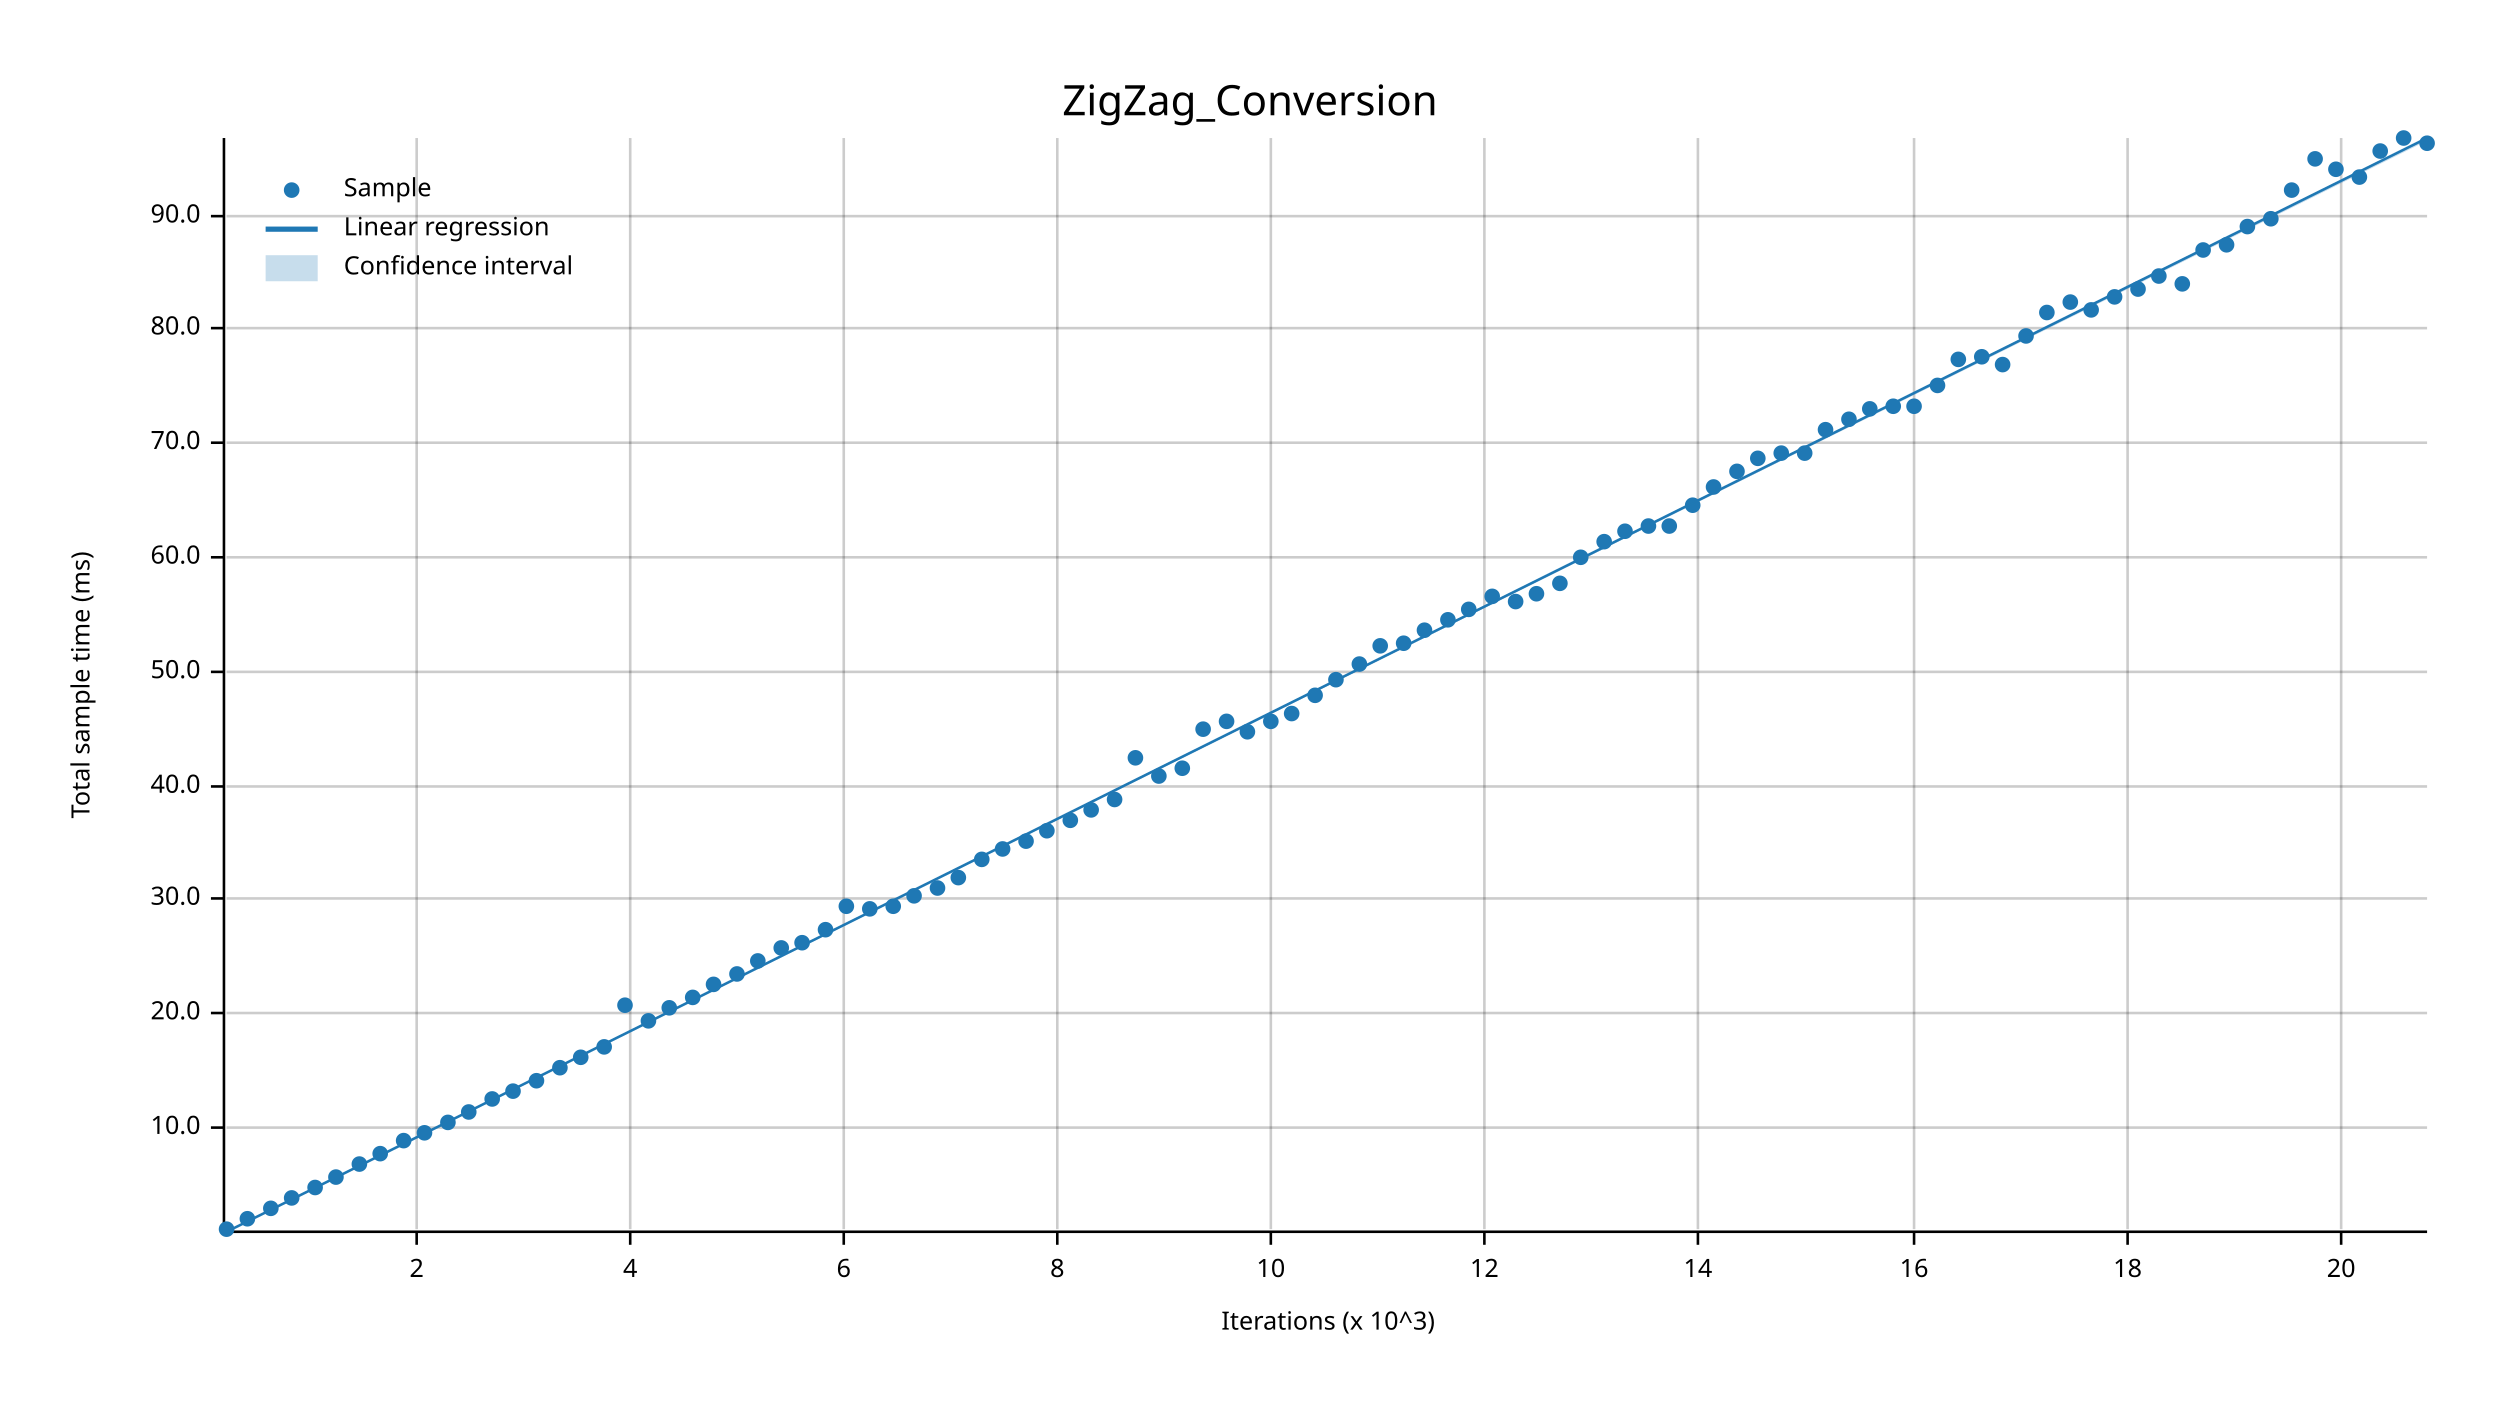
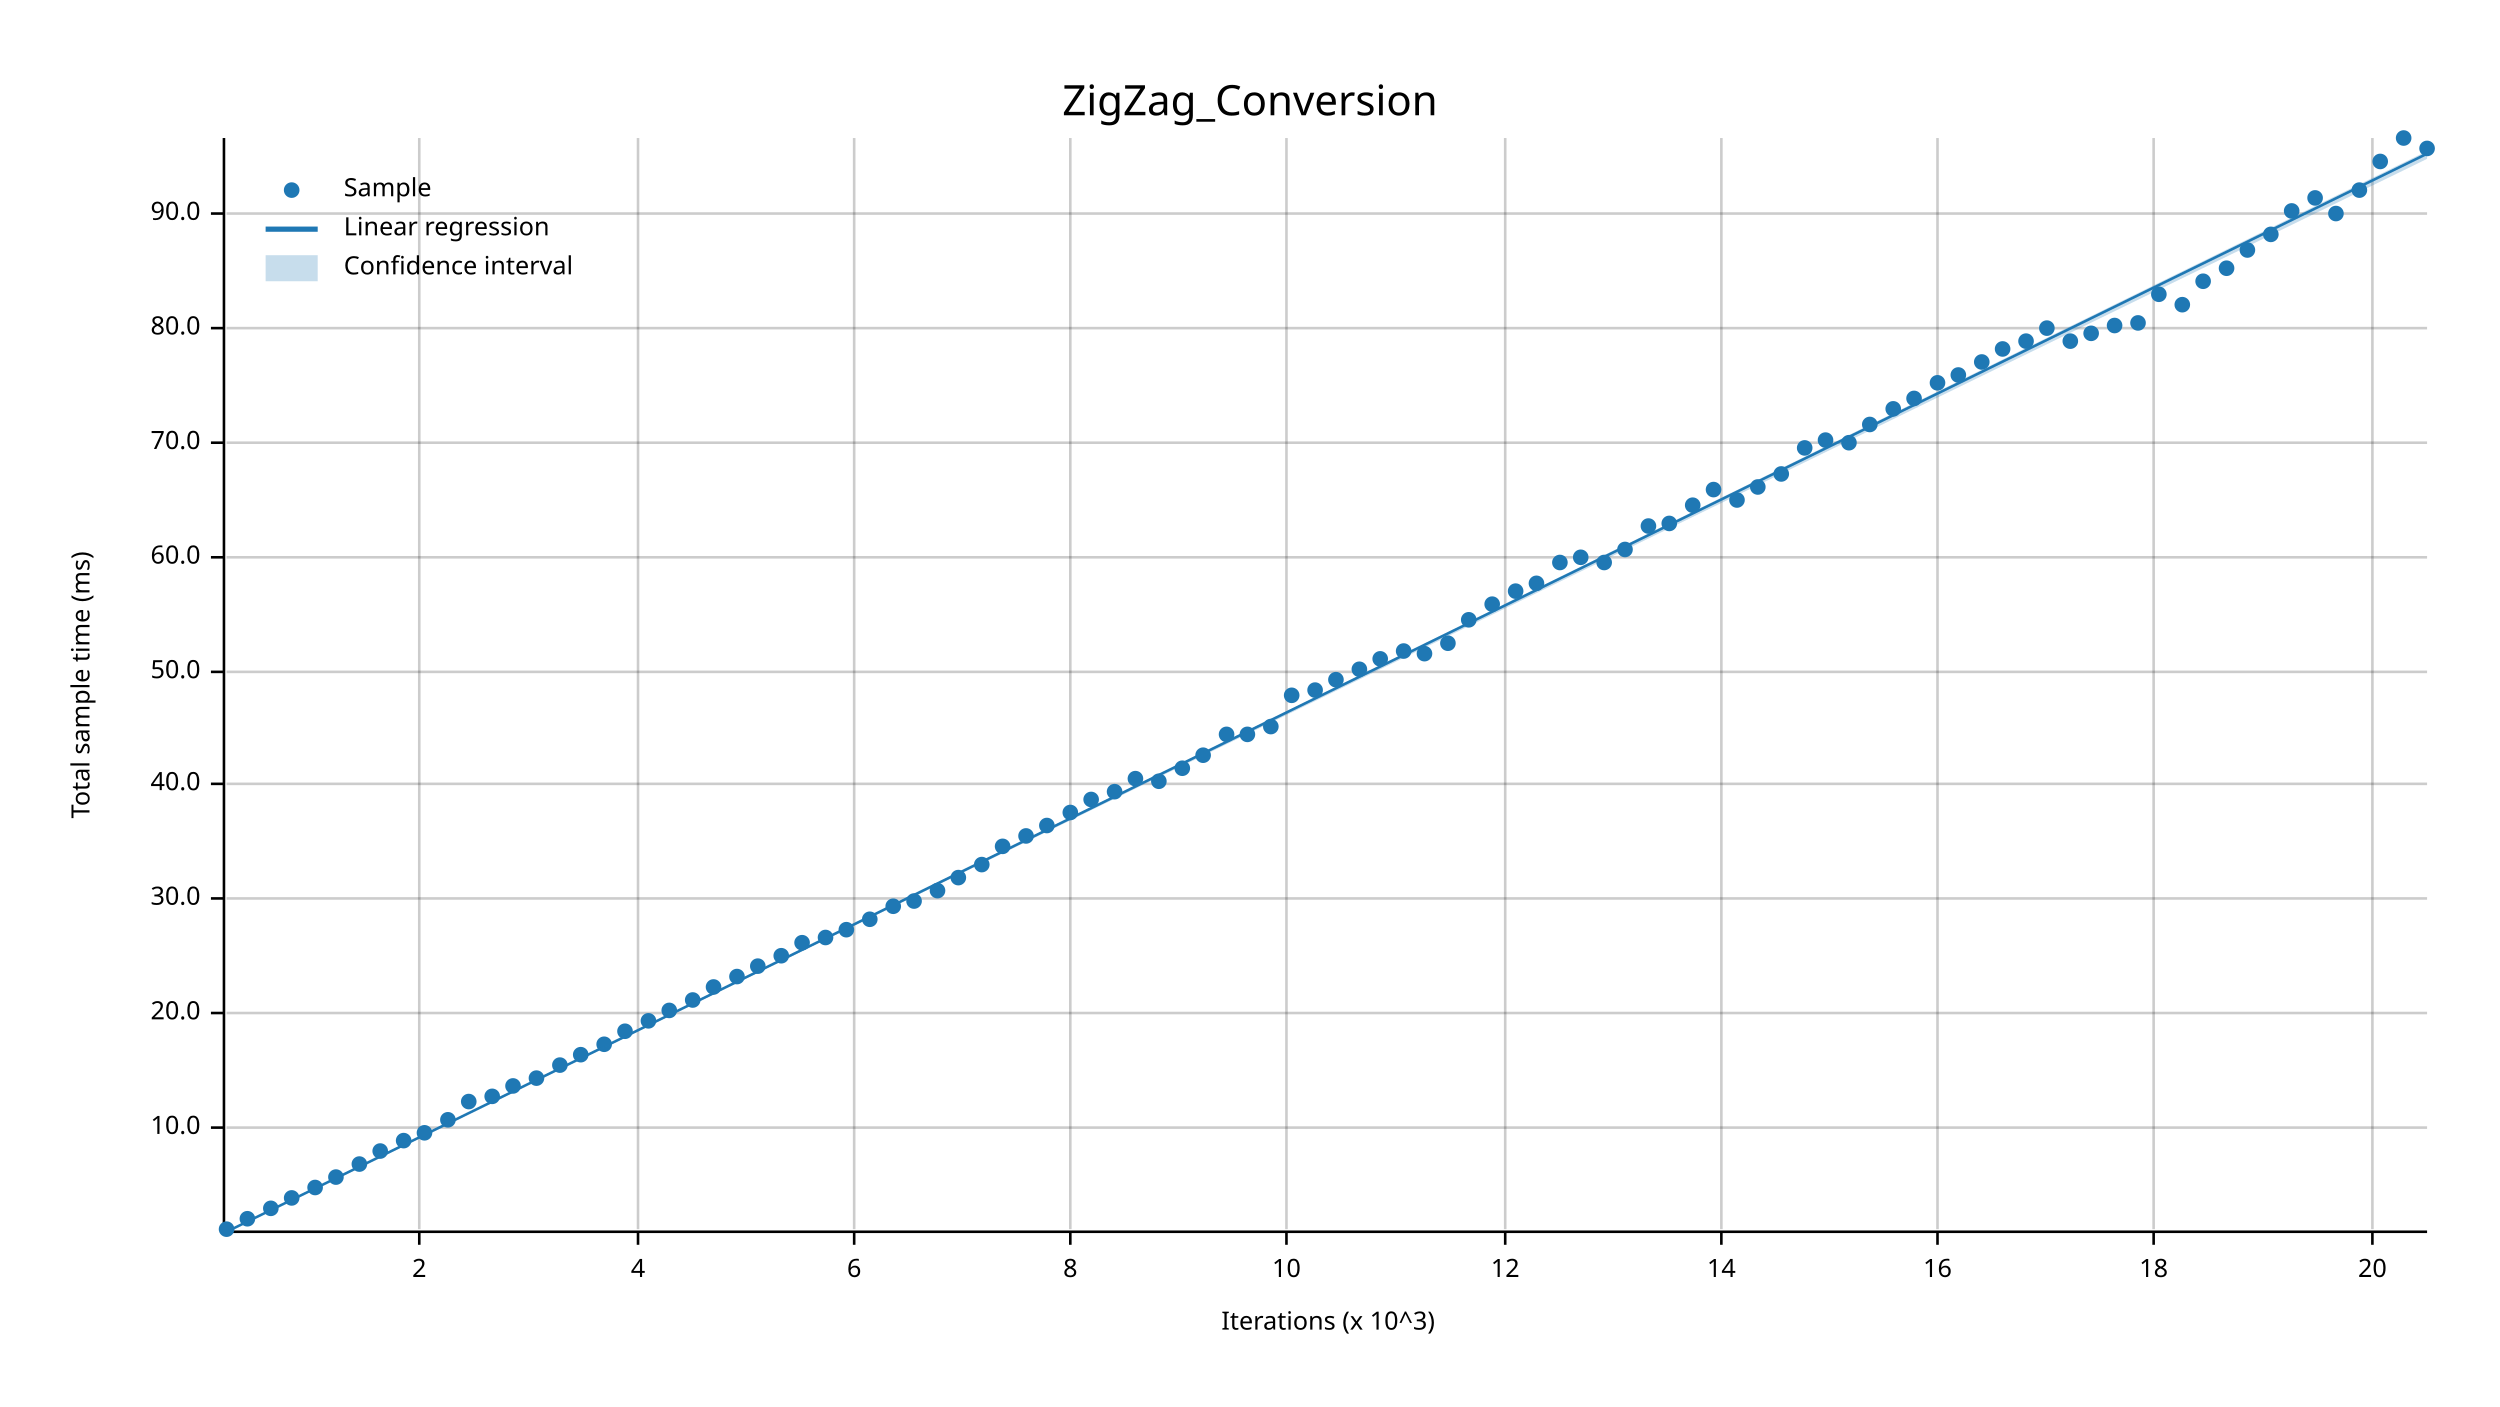
<svg xmlns="http://www.w3.org/2000/svg" width="960" height="540" viewBox="0 0 960 540">
  <text x="480" y="32" dy="0.76em" text-anchor="middle" font-family="sans-serif" font-size="16.129" opacity="1" fill="#000000">
ZigZag_Conversion
</text>
  <text x="27" y="263" dy="0.76em" text-anchor="middle" font-family="sans-serif" font-size="9.677" opacity="1" fill="#000000" transform="rotate(270, 27, 263)">
Total sample time (ms)
</text>
  <text x="510" y="513" dy="-0.5ex" text-anchor="middle" font-family="sans-serif" font-size="9.677" opacity="1" fill="#000000">
Iterations (x 10^3)
</text>
-   <line opacity="0.2" stroke="#000000" stroke-width="1" x1="160" y1="472" x2="160" y2="53" />
-   <line opacity="0.2" stroke="#000000" stroke-width="1" x1="242" y1="472" x2="242" y2="53" />
-   <line opacity="0.2" stroke="#000000" stroke-width="1" x1="324" y1="472" x2="324" y2="53" />
-   <line opacity="0.2" stroke="#000000" stroke-width="1" x1="406" y1="472" x2="406" y2="53" />
-   <line opacity="0.2" stroke="#000000" stroke-width="1" x1="488" y1="472" x2="488" y2="53" />
-   <line opacity="0.2" stroke="#000000" stroke-width="1" x1="570" y1="472" x2="570" y2="53" />
-   <line opacity="0.2" stroke="#000000" stroke-width="1" x1="652" y1="472" x2="652" y2="53" />
-   <line opacity="0.2" stroke="#000000" stroke-width="1" x1="735" y1="472" x2="735" y2="53" />
-   <line opacity="0.2" stroke="#000000" stroke-width="1" x1="817" y1="472" x2="817" y2="53" />
-   <line opacity="0.2" stroke="#000000" stroke-width="1" x1="899" y1="472" x2="899" y2="53" />
+   <line opacity="0.2" stroke="#000000" stroke-width="1" x1="161" y1="472" x2="161" y2="53" />
+   <line opacity="0.2" stroke="#000000" stroke-width="1" x1="245" y1="472" x2="245" y2="53" />
+   <line opacity="0.2" stroke="#000000" stroke-width="1" x1="328" y1="472" x2="328" y2="53" />
+   <line opacity="0.2" stroke="#000000" stroke-width="1" x1="411" y1="472" x2="411" y2="53" />
+   <line opacity="0.2" stroke="#000000" stroke-width="1" x1="494" y1="472" x2="494" y2="53" />
+   <line opacity="0.2" stroke="#000000" stroke-width="1" x1="578" y1="472" x2="578" y2="53" />
+   <line opacity="0.2" stroke="#000000" stroke-width="1" x1="661" y1="472" x2="661" y2="53" />
+   <line opacity="0.2" stroke="#000000" stroke-width="1" x1="744" y1="472" x2="744" y2="53" />
+   <line opacity="0.2" stroke="#000000" stroke-width="1" x1="827" y1="472" x2="827" y2="53" />
+   <line opacity="0.2" stroke="#000000" stroke-width="1" x1="911" y1="472" x2="911" y2="53" />
  <line opacity="0.2" stroke="#000000" stroke-width="1" x1="87" y1="433" x2="932" y2="433" />
  <line opacity="0.2" stroke="#000000" stroke-width="1" x1="87" y1="389" x2="932" y2="389" />
  <line opacity="0.2" stroke="#000000" stroke-width="1" x1="87" y1="345" x2="932" y2="345" />
-   <line opacity="0.2" stroke="#000000" stroke-width="1" x1="87" y1="302" x2="932" y2="302" />
+   <line opacity="0.2" stroke="#000000" stroke-width="1" x1="87" y1="301" x2="932" y2="301" />
  <line opacity="0.2" stroke="#000000" stroke-width="1" x1="87" y1="258" x2="932" y2="258" />
  <line opacity="0.2" stroke="#000000" stroke-width="1" x1="87" y1="214" x2="932" y2="214" />
  <line opacity="0.2" stroke="#000000" stroke-width="1" x1="87" y1="170" x2="932" y2="170" />
  <line opacity="0.2" stroke="#000000" stroke-width="1" x1="87" y1="126" x2="932" y2="126" />
-   <line opacity="0.2" stroke="#000000" stroke-width="1" x1="87" y1="83" x2="932" y2="83" />
+   <line opacity="0.2" stroke="#000000" stroke-width="1" x1="87" y1="82" x2="932" y2="82" />
  <polyline fill="none" opacity="1" stroke="#000000" stroke-width="1" points="86,53 86,472 " />
  <text x="77" y="433" dy="0.5ex" text-anchor="end" font-family="sans-serif" font-size="9.677" opacity="1" fill="#000000">
10.0
</text>
  <polyline fill="none" opacity="1" stroke="#000000" stroke-width="1" points="81,433 86,433 " />
  <text x="77" y="389" dy="0.5ex" text-anchor="end" font-family="sans-serif" font-size="9.677" opacity="1" fill="#000000">
20.0
</text>
  <polyline fill="none" opacity="1" stroke="#000000" stroke-width="1" points="81,389 86,389 " />
  <text x="77" y="345" dy="0.5ex" text-anchor="end" font-family="sans-serif" font-size="9.677" opacity="1" fill="#000000">
30.0
</text>
  <polyline fill="none" opacity="1" stroke="#000000" stroke-width="1" points="81,345 86,345 " />
-   <text x="77" y="302" dy="0.5ex" text-anchor="end" font-family="sans-serif" font-size="9.677" opacity="1" fill="#000000">
+   <text x="77" y="301" dy="0.5ex" text-anchor="end" font-family="sans-serif" font-size="9.677" opacity="1" fill="#000000">
40.0
</text>
-   <polyline fill="none" opacity="1" stroke="#000000" stroke-width="1" points="81,302 86,302 " />
+   <polyline fill="none" opacity="1" stroke="#000000" stroke-width="1" points="81,301 86,301 " />
  <text x="77" y="258" dy="0.5ex" text-anchor="end" font-family="sans-serif" font-size="9.677" opacity="1" fill="#000000">
50.0
</text>
  <polyline fill="none" opacity="1" stroke="#000000" stroke-width="1" points="81,258 86,258 " />
  <text x="77" y="214" dy="0.5ex" text-anchor="end" font-family="sans-serif" font-size="9.677" opacity="1" fill="#000000">
60.0
</text>
  <polyline fill="none" opacity="1" stroke="#000000" stroke-width="1" points="81,214 86,214 " />
  <text x="77" y="170" dy="0.5ex" text-anchor="end" font-family="sans-serif" font-size="9.677" opacity="1" fill="#000000">
70.0
</text>
  <polyline fill="none" opacity="1" stroke="#000000" stroke-width="1" points="81,170 86,170 " />
  <text x="77" y="126" dy="0.5ex" text-anchor="end" font-family="sans-serif" font-size="9.677" opacity="1" fill="#000000">
80.0
</text>
  <polyline fill="none" opacity="1" stroke="#000000" stroke-width="1" points="81,126 86,126 " />
-   <text x="77" y="83" dy="0.5ex" text-anchor="end" font-family="sans-serif" font-size="9.677" opacity="1" fill="#000000">
+   <text x="77" y="82" dy="0.5ex" text-anchor="end" font-family="sans-serif" font-size="9.677" opacity="1" fill="#000000">
90.0
</text>
-   <polyline fill="none" opacity="1" stroke="#000000" stroke-width="1" points="81,83 86,83 " />
+   <polyline fill="none" opacity="1" stroke="#000000" stroke-width="1" points="81,82 86,82 " />
  <polyline fill="none" opacity="1" stroke="#000000" stroke-width="1" points="87,473 932,473 " />
-   <text x="160" y="483" dy="0.76em" text-anchor="middle" font-family="sans-serif" font-size="9.677" opacity="1" fill="#000000">
+   <text x="161" y="483" dy="0.76em" text-anchor="middle" font-family="sans-serif" font-size="9.677" opacity="1" fill="#000000">
2
</text>
-   <polyline fill="none" opacity="1" stroke="#000000" stroke-width="1" points="160,473 160,478 " />
-   <text x="242" y="483" dy="0.76em" text-anchor="middle" font-family="sans-serif" font-size="9.677" opacity="1" fill="#000000">
+   <polyline fill="none" opacity="1" stroke="#000000" stroke-width="1" points="161,473 161,478 " />
+   <text x="245" y="483" dy="0.76em" text-anchor="middle" font-family="sans-serif" font-size="9.677" opacity="1" fill="#000000">
4
</text>
-   <polyline fill="none" opacity="1" stroke="#000000" stroke-width="1" points="242,473 242,478 " />
-   <text x="324" y="483" dy="0.76em" text-anchor="middle" font-family="sans-serif" font-size="9.677" opacity="1" fill="#000000">
+   <polyline fill="none" opacity="1" stroke="#000000" stroke-width="1" points="245,473 245,478 " />
+   <text x="328" y="483" dy="0.76em" text-anchor="middle" font-family="sans-serif" font-size="9.677" opacity="1" fill="#000000">
6
</text>
-   <polyline fill="none" opacity="1" stroke="#000000" stroke-width="1" points="324,473 324,478 " />
-   <text x="406" y="483" dy="0.76em" text-anchor="middle" font-family="sans-serif" font-size="9.677" opacity="1" fill="#000000">
+   <polyline fill="none" opacity="1" stroke="#000000" stroke-width="1" points="328,473 328,478 " />
+   <text x="411" y="483" dy="0.76em" text-anchor="middle" font-family="sans-serif" font-size="9.677" opacity="1" fill="#000000">
8
</text>
-   <polyline fill="none" opacity="1" stroke="#000000" stroke-width="1" points="406,473 406,478 " />
-   <text x="488" y="483" dy="0.76em" text-anchor="middle" font-family="sans-serif" font-size="9.677" opacity="1" fill="#000000">
+   <polyline fill="none" opacity="1" stroke="#000000" stroke-width="1" points="411,473 411,478 " />
+   <text x="494" y="483" dy="0.76em" text-anchor="middle" font-family="sans-serif" font-size="9.677" opacity="1" fill="#000000">
10
</text>
-   <polyline fill="none" opacity="1" stroke="#000000" stroke-width="1" points="488,473 488,478 " />
-   <text x="570" y="483" dy="0.76em" text-anchor="middle" font-family="sans-serif" font-size="9.677" opacity="1" fill="#000000">
+   <polyline fill="none" opacity="1" stroke="#000000" stroke-width="1" points="494,473 494,478 " />
+   <text x="578" y="483" dy="0.76em" text-anchor="middle" font-family="sans-serif" font-size="9.677" opacity="1" fill="#000000">
12
</text>
-   <polyline fill="none" opacity="1" stroke="#000000" stroke-width="1" points="570,473 570,478 " />
-   <text x="652" y="483" dy="0.76em" text-anchor="middle" font-family="sans-serif" font-size="9.677" opacity="1" fill="#000000">
+   <polyline fill="none" opacity="1" stroke="#000000" stroke-width="1" points="578,473 578,478 " />
+   <text x="661" y="483" dy="0.76em" text-anchor="middle" font-family="sans-serif" font-size="9.677" opacity="1" fill="#000000">
14
</text>
-   <polyline fill="none" opacity="1" stroke="#000000" stroke-width="1" points="652,473 652,478 " />
-   <text x="735" y="483" dy="0.76em" text-anchor="middle" font-family="sans-serif" font-size="9.677" opacity="1" fill="#000000">
+   <polyline fill="none" opacity="1" stroke="#000000" stroke-width="1" points="661,473 661,478 " />
+   <text x="744" y="483" dy="0.76em" text-anchor="middle" font-family="sans-serif" font-size="9.677" opacity="1" fill="#000000">
16
</text>
-   <polyline fill="none" opacity="1" stroke="#000000" stroke-width="1" points="735,473 735,478 " />
-   <text x="817" y="483" dy="0.76em" text-anchor="middle" font-family="sans-serif" font-size="9.677" opacity="1" fill="#000000">
+   <polyline fill="none" opacity="1" stroke="#000000" stroke-width="1" points="744,473 744,478 " />
+   <text x="827" y="483" dy="0.76em" text-anchor="middle" font-family="sans-serif" font-size="9.677" opacity="1" fill="#000000">
18
</text>
-   <polyline fill="none" opacity="1" stroke="#000000" stroke-width="1" points="817,473 817,478 " />
-   <text x="899" y="483" dy="0.76em" text-anchor="middle" font-family="sans-serif" font-size="9.677" opacity="1" fill="#000000">
+   <polyline fill="none" opacity="1" stroke="#000000" stroke-width="1" points="827,473 827,478 " />
+   <text x="911" y="483" dy="0.76em" text-anchor="middle" font-family="sans-serif" font-size="9.677" opacity="1" fill="#000000">
20
</text>
-   <polyline fill="none" opacity="1" stroke="#000000" stroke-width="1" points="899,473 899,478 " />
+   <polyline fill="none" opacity="1" stroke="#000000" stroke-width="1" points="911,473 911,478 " />
  <circle cx="87" cy="472" r="3" opacity="1" fill="#1F78B4" stroke="none" stroke-width="1" />
  <circle cx="95" cy="468" r="3" opacity="1" fill="#1F78B4" stroke="none" stroke-width="1" />
  <circle cx="104" cy="464" r="3" opacity="1" fill="#1F78B4" stroke="none" stroke-width="1" />
  <circle cx="112" cy="460" r="3" opacity="1" fill="#1F78B4" stroke="none" stroke-width="1" />
  <circle cx="121" cy="456" r="3" opacity="1" fill="#1F78B4" stroke="none" stroke-width="1" />
  <circle cx="129" cy="452" r="3" opacity="1" fill="#1F78B4" stroke="none" stroke-width="1" />
  <circle cx="138" cy="447" r="3" opacity="1" fill="#1F78B4" stroke="none" stroke-width="1" />
-   <circle cx="146" cy="443" r="3" opacity="1" fill="#1F78B4" stroke="none" stroke-width="1" />
+   <circle cx="146" cy="442" r="3" opacity="1" fill="#1F78B4" stroke="none" stroke-width="1" />
  <circle cx="155" cy="438" r="3" opacity="1" fill="#1F78B4" stroke="none" stroke-width="1" />
  <circle cx="163" cy="435" r="3" opacity="1" fill="#1F78B4" stroke="none" stroke-width="1" />
-   <circle cx="172" cy="431" r="3" opacity="1" fill="#1F78B4" stroke="none" stroke-width="1" />
-   <circle cx="180" cy="427" r="3" opacity="1" fill="#1F78B4" stroke="none" stroke-width="1" />
-   <circle cx="189" cy="422" r="3" opacity="1" fill="#1F78B4" stroke="none" stroke-width="1" />
-   <circle cx="197" cy="419" r="3" opacity="1" fill="#1F78B4" stroke="none" stroke-width="1" />
-   <circle cx="206" cy="415" r="3" opacity="1" fill="#1F78B4" stroke="none" stroke-width="1" />
-   <circle cx="215" cy="410" r="3" opacity="1" fill="#1F78B4" stroke="none" stroke-width="1" />
-   <circle cx="223" cy="406" r="3" opacity="1" fill="#1F78B4" stroke="none" stroke-width="1" />
-   <circle cx="232" cy="402" r="3" opacity="1" fill="#1F78B4" stroke="none" stroke-width="1" />
-   <circle cx="240" cy="386" r="3" opacity="1" fill="#1F78B4" stroke="none" stroke-width="1" />
+   <circle cx="172" cy="430" r="3" opacity="1" fill="#1F78B4" stroke="none" stroke-width="1" />
+   <circle cx="180" cy="423" r="3" opacity="1" fill="#1F78B4" stroke="none" stroke-width="1" />
+   <circle cx="189" cy="421" r="3" opacity="1" fill="#1F78B4" stroke="none" stroke-width="1" />
+   <circle cx="197" cy="417" r="3" opacity="1" fill="#1F78B4" stroke="none" stroke-width="1" />
+   <circle cx="206" cy="414" r="3" opacity="1" fill="#1F78B4" stroke="none" stroke-width="1" />
+   <circle cx="215" cy="409" r="3" opacity="1" fill="#1F78B4" stroke="none" stroke-width="1" />
+   <circle cx="223" cy="405" r="3" opacity="1" fill="#1F78B4" stroke="none" stroke-width="1" />
+   <circle cx="232" cy="401" r="3" opacity="1" fill="#1F78B4" stroke="none" stroke-width="1" />
+   <circle cx="240" cy="396" r="3" opacity="1" fill="#1F78B4" stroke="none" stroke-width="1" />
  <circle cx="249" cy="392" r="3" opacity="1" fill="#1F78B4" stroke="none" stroke-width="1" />
-   <circle cx="257" cy="387" r="3" opacity="1" fill="#1F78B4" stroke="none" stroke-width="1" />
-   <circle cx="266" cy="383" r="3" opacity="1" fill="#1F78B4" stroke="none" stroke-width="1" />
-   <circle cx="274" cy="378" r="3" opacity="1" fill="#1F78B4" stroke="none" stroke-width="1" />
-   <circle cx="283" cy="374" r="3" opacity="1" fill="#1F78B4" stroke="none" stroke-width="1" />
-   <circle cx="291" cy="369" r="3" opacity="1" fill="#1F78B4" stroke="none" stroke-width="1" />
-   <circle cx="300" cy="364" r="3" opacity="1" fill="#1F78B4" stroke="none" stroke-width="1" />
+   <circle cx="257" cy="388" r="3" opacity="1" fill="#1F78B4" stroke="none" stroke-width="1" />
+   <circle cx="266" cy="384" r="3" opacity="1" fill="#1F78B4" stroke="none" stroke-width="1" />
+   <circle cx="274" cy="379" r="3" opacity="1" fill="#1F78B4" stroke="none" stroke-width="1" />
+   <circle cx="283" cy="375" r="3" opacity="1" fill="#1F78B4" stroke="none" stroke-width="1" />
+   <circle cx="291" cy="371" r="3" opacity="1" fill="#1F78B4" stroke="none" stroke-width="1" />
+   <circle cx="300" cy="367" r="3" opacity="1" fill="#1F78B4" stroke="none" stroke-width="1" />
  <circle cx="308" cy="362" r="3" opacity="1" fill="#1F78B4" stroke="none" stroke-width="1" />
-   <circle cx="317" cy="357" r="3" opacity="1" fill="#1F78B4" stroke="none" stroke-width="1" />
-   <circle cx="325" cy="348" r="3" opacity="1" fill="#1F78B4" stroke="none" stroke-width="1" />
-   <circle cx="334" cy="349" r="3" opacity="1" fill="#1F78B4" stroke="none" stroke-width="1" />
+   <circle cx="317" cy="360" r="3" opacity="1" fill="#1F78B4" stroke="none" stroke-width="1" />
+   <circle cx="325" cy="357" r="3" opacity="1" fill="#1F78B4" stroke="none" stroke-width="1" />
+   <circle cx="334" cy="353" r="3" opacity="1" fill="#1F78B4" stroke="none" stroke-width="1" />
  <circle cx="343" cy="348" r="3" opacity="1" fill="#1F78B4" stroke="none" stroke-width="1" />
-   <circle cx="351" cy="344" r="3" opacity="1" fill="#1F78B4" stroke="none" stroke-width="1" />
-   <circle cx="360" cy="341" r="3" opacity="1" fill="#1F78B4" stroke="none" stroke-width="1" />
+   <circle cx="351" cy="346" r="3" opacity="1" fill="#1F78B4" stroke="none" stroke-width="1" />
+   <circle cx="360" cy="342" r="3" opacity="1" fill="#1F78B4" stroke="none" stroke-width="1" />
  <circle cx="368" cy="337" r="3" opacity="1" fill="#1F78B4" stroke="none" stroke-width="1" />
-   <circle cx="377" cy="330" r="3" opacity="1" fill="#1F78B4" stroke="none" stroke-width="1" />
-   <circle cx="385" cy="326" r="3" opacity="1" fill="#1F78B4" stroke="none" stroke-width="1" />
-   <circle cx="394" cy="323" r="3" opacity="1" fill="#1F78B4" stroke="none" stroke-width="1" />
-   <circle cx="402" cy="319" r="3" opacity="1" fill="#1F78B4" stroke="none" stroke-width="1" />
-   <circle cx="411" cy="315" r="3" opacity="1" fill="#1F78B4" stroke="none" stroke-width="1" />
-   <circle cx="419" cy="311" r="3" opacity="1" fill="#1F78B4" stroke="none" stroke-width="1" />
-   <circle cx="428" cy="307" r="3" opacity="1" fill="#1F78B4" stroke="none" stroke-width="1" />
-   <circle cx="436" cy="291" r="3" opacity="1" fill="#1F78B4" stroke="none" stroke-width="1" />
-   <circle cx="445" cy="298" r="3" opacity="1" fill="#1F78B4" stroke="none" stroke-width="1" />
+   <circle cx="377" cy="332" r="3" opacity="1" fill="#1F78B4" stroke="none" stroke-width="1" />
+   <circle cx="385" cy="325" r="3" opacity="1" fill="#1F78B4" stroke="none" stroke-width="1" />
+   <circle cx="394" cy="321" r="3" opacity="1" fill="#1F78B4" stroke="none" stroke-width="1" />
+   <circle cx="402" cy="317" r="3" opacity="1" fill="#1F78B4" stroke="none" stroke-width="1" />
+   <circle cx="411" cy="312" r="3" opacity="1" fill="#1F78B4" stroke="none" stroke-width="1" />
+   <circle cx="419" cy="307" r="3" opacity="1" fill="#1F78B4" stroke="none" stroke-width="1" />
+   <circle cx="428" cy="304" r="3" opacity="1" fill="#1F78B4" stroke="none" stroke-width="1" />
+   <circle cx="436" cy="299" r="3" opacity="1" fill="#1F78B4" stroke="none" stroke-width="1" />
+   <circle cx="445" cy="300" r="3" opacity="1" fill="#1F78B4" stroke="none" stroke-width="1" />
  <circle cx="454" cy="295" r="3" opacity="1" fill="#1F78B4" stroke="none" stroke-width="1" />
-   <circle cx="462" cy="280" r="3" opacity="1" fill="#1F78B4" stroke="none" stroke-width="1" />
-   <circle cx="471" cy="277" r="3" opacity="1" fill="#1F78B4" stroke="none" stroke-width="1" />
-   <circle cx="479" cy="281" r="3" opacity="1" fill="#1F78B4" stroke="none" stroke-width="1" />
-   <circle cx="488" cy="277" r="3" opacity="1" fill="#1F78B4" stroke="none" stroke-width="1" />
-   <circle cx="496" cy="274" r="3" opacity="1" fill="#1F78B4" stroke="none" stroke-width="1" />
-   <circle cx="505" cy="267" r="3" opacity="1" fill="#1F78B4" stroke="none" stroke-width="1" />
+   <circle cx="462" cy="290" r="3" opacity="1" fill="#1F78B4" stroke="none" stroke-width="1" />
+   <circle cx="471" cy="282" r="3" opacity="1" fill="#1F78B4" stroke="none" stroke-width="1" />
+   <circle cx="479" cy="282" r="3" opacity="1" fill="#1F78B4" stroke="none" stroke-width="1" />
+   <circle cx="488" cy="279" r="3" opacity="1" fill="#1F78B4" stroke="none" stroke-width="1" />
+   <circle cx="496" cy="267" r="3" opacity="1" fill="#1F78B4" stroke="none" stroke-width="1" />
+   <circle cx="505" cy="265" r="3" opacity="1" fill="#1F78B4" stroke="none" stroke-width="1" />
  <circle cx="513" cy="261" r="3" opacity="1" fill="#1F78B4" stroke="none" stroke-width="1" />
-   <circle cx="522" cy="255" r="3" opacity="1" fill="#1F78B4" stroke="none" stroke-width="1" />
-   <circle cx="530" cy="248" r="3" opacity="1" fill="#1F78B4" stroke="none" stroke-width="1" />
-   <circle cx="539" cy="247" r="3" opacity="1" fill="#1F78B4" stroke="none" stroke-width="1" />
-   <circle cx="547" cy="242" r="3" opacity="1" fill="#1F78B4" stroke="none" stroke-width="1" />
-   <circle cx="556" cy="238" r="3" opacity="1" fill="#1F78B4" stroke="none" stroke-width="1" />
-   <circle cx="564" cy="234" r="3" opacity="1" fill="#1F78B4" stroke="none" stroke-width="1" />
-   <circle cx="573" cy="229" r="3" opacity="1" fill="#1F78B4" stroke="none" stroke-width="1" />
-   <circle cx="582" cy="231" r="3" opacity="1" fill="#1F78B4" stroke="none" stroke-width="1" />
-   <circle cx="590" cy="228" r="3" opacity="1" fill="#1F78B4" stroke="none" stroke-width="1" />
-   <circle cx="599" cy="224" r="3" opacity="1" fill="#1F78B4" stroke="none" stroke-width="1" />
+   <circle cx="522" cy="257" r="3" opacity="1" fill="#1F78B4" stroke="none" stroke-width="1" />
+   <circle cx="530" cy="253" r="3" opacity="1" fill="#1F78B4" stroke="none" stroke-width="1" />
+   <circle cx="539" cy="250" r="3" opacity="1" fill="#1F78B4" stroke="none" stroke-width="1" />
+   <circle cx="547" cy="251" r="3" opacity="1" fill="#1F78B4" stroke="none" stroke-width="1" />
+   <circle cx="556" cy="247" r="3" opacity="1" fill="#1F78B4" stroke="none" stroke-width="1" />
+   <circle cx="564" cy="238" r="3" opacity="1" fill="#1F78B4" stroke="none" stroke-width="1" />
+   <circle cx="573" cy="232" r="3" opacity="1" fill="#1F78B4" stroke="none" stroke-width="1" />
+   <circle cx="582" cy="227" r="3" opacity="1" fill="#1F78B4" stroke="none" stroke-width="1" />
+   <circle cx="590" cy="224" r="3" opacity="1" fill="#1F78B4" stroke="none" stroke-width="1" />
+   <circle cx="599" cy="216" r="3" opacity="1" fill="#1F78B4" stroke="none" stroke-width="1" />
  <circle cx="607" cy="214" r="3" opacity="1" fill="#1F78B4" stroke="none" stroke-width="1" />
-   <circle cx="616" cy="208" r="3" opacity="1" fill="#1F78B4" stroke="none" stroke-width="1" />
-   <circle cx="624" cy="204" r="3" opacity="1" fill="#1F78B4" stroke="none" stroke-width="1" />
+   <circle cx="616" cy="216" r="3" opacity="1" fill="#1F78B4" stroke="none" stroke-width="1" />
+   <circle cx="624" cy="211" r="3" opacity="1" fill="#1F78B4" stroke="none" stroke-width="1" />
  <circle cx="633" cy="202" r="3" opacity="1" fill="#1F78B4" stroke="none" stroke-width="1" />
-   <circle cx="641" cy="202" r="3" opacity="1" fill="#1F78B4" stroke="none" stroke-width="1" />
+   <circle cx="641" cy="201" r="3" opacity="1" fill="#1F78B4" stroke="none" stroke-width="1" />
  <circle cx="650" cy="194" r="3" opacity="1" fill="#1F78B4" stroke="none" stroke-width="1" />
-   <circle cx="658" cy="187" r="3" opacity="1" fill="#1F78B4" stroke="none" stroke-width="1" />
-   <circle cx="667" cy="181" r="3" opacity="1" fill="#1F78B4" stroke="none" stroke-width="1" />
-   <circle cx="675" cy="176" r="3" opacity="1" fill="#1F78B4" stroke="none" stroke-width="1" />
-   <circle cx="684" cy="174" r="3" opacity="1" fill="#1F78B4" stroke="none" stroke-width="1" />
-   <circle cx="693" cy="174" r="3" opacity="1" fill="#1F78B4" stroke="none" stroke-width="1" />
-   <circle cx="701" cy="165" r="3" opacity="1" fill="#1F78B4" stroke="none" stroke-width="1" />
-   <circle cx="710" cy="161" r="3" opacity="1" fill="#1F78B4" stroke="none" stroke-width="1" />
-   <circle cx="718" cy="157" r="3" opacity="1" fill="#1F78B4" stroke="none" stroke-width="1" />
-   <circle cx="727" cy="156" r="3" opacity="1" fill="#1F78B4" stroke="none" stroke-width="1" />
-   <circle cx="735" cy="156" r="3" opacity="1" fill="#1F78B4" stroke="none" stroke-width="1" />
-   <circle cx="744" cy="148" r="3" opacity="1" fill="#1F78B4" stroke="none" stroke-width="1" />
-   <circle cx="752" cy="138" r="3" opacity="1" fill="#1F78B4" stroke="none" stroke-width="1" />
-   <circle cx="761" cy="137" r="3" opacity="1" fill="#1F78B4" stroke="none" stroke-width="1" />
-   <circle cx="769" cy="140" r="3" opacity="1" fill="#1F78B4" stroke="none" stroke-width="1" />
-   <circle cx="778" cy="129" r="3" opacity="1" fill="#1F78B4" stroke="none" stroke-width="1" />
-   <circle cx="786" cy="120" r="3" opacity="1" fill="#1F78B4" stroke="none" stroke-width="1" />
-   <circle cx="795" cy="116" r="3" opacity="1" fill="#1F78B4" stroke="none" stroke-width="1" />
-   <circle cx="803" cy="119" r="3" opacity="1" fill="#1F78B4" stroke="none" stroke-width="1" />
-   <circle cx="812" cy="114" r="3" opacity="1" fill="#1F78B4" stroke="none" stroke-width="1" />
-   <circle cx="821" cy="111" r="3" opacity="1" fill="#1F78B4" stroke="none" stroke-width="1" />
-   <circle cx="829" cy="106" r="3" opacity="1" fill="#1F78B4" stroke="none" stroke-width="1" />
-   <circle cx="838" cy="109" r="3" opacity="1" fill="#1F78B4" stroke="none" stroke-width="1" />
-   <circle cx="846" cy="96" r="3" opacity="1" fill="#1F78B4" stroke="none" stroke-width="1" />
-   <circle cx="855" cy="94" r="3" opacity="1" fill="#1F78B4" stroke="none" stroke-width="1" />
-   <circle cx="863" cy="87" r="3" opacity="1" fill="#1F78B4" stroke="none" stroke-width="1" />
-   <circle cx="872" cy="84" r="3" opacity="1" fill="#1F78B4" stroke="none" stroke-width="1" />
-   <circle cx="880" cy="73" r="3" opacity="1" fill="#1F78B4" stroke="none" stroke-width="1" />
-   <circle cx="889" cy="61" r="3" opacity="1" fill="#1F78B4" stroke="none" stroke-width="1" />
-   <circle cx="897" cy="65" r="3" opacity="1" fill="#1F78B4" stroke="none" stroke-width="1" />
-   <circle cx="906" cy="68" r="3" opacity="1" fill="#1F78B4" stroke="none" stroke-width="1" />
-   <circle cx="914" cy="58" r="3" opacity="1" fill="#1F78B4" stroke="none" stroke-width="1" />
+   <circle cx="658" cy="188" r="3" opacity="1" fill="#1F78B4" stroke="none" stroke-width="1" />
+   <circle cx="667" cy="192" r="3" opacity="1" fill="#1F78B4" stroke="none" stroke-width="1" />
+   <circle cx="675" cy="187" r="3" opacity="1" fill="#1F78B4" stroke="none" stroke-width="1" />
+   <circle cx="684" cy="182" r="3" opacity="1" fill="#1F78B4" stroke="none" stroke-width="1" />
+   <circle cx="693" cy="172" r="3" opacity="1" fill="#1F78B4" stroke="none" stroke-width="1" />
+   <circle cx="701" cy="169" r="3" opacity="1" fill="#1F78B4" stroke="none" stroke-width="1" />
+   <circle cx="710" cy="170" r="3" opacity="1" fill="#1F78B4" stroke="none" stroke-width="1" />
+   <circle cx="718" cy="163" r="3" opacity="1" fill="#1F78B4" stroke="none" stroke-width="1" />
+   <circle cx="727" cy="157" r="3" opacity="1" fill="#1F78B4" stroke="none" stroke-width="1" />
+   <circle cx="735" cy="153" r="3" opacity="1" fill="#1F78B4" stroke="none" stroke-width="1" />
+   <circle cx="744" cy="147" r="3" opacity="1" fill="#1F78B4" stroke="none" stroke-width="1" />
+   <circle cx="752" cy="144" r="3" opacity="1" fill="#1F78B4" stroke="none" stroke-width="1" />
+   <circle cx="761" cy="139" r="3" opacity="1" fill="#1F78B4" stroke="none" stroke-width="1" />
+   <circle cx="769" cy="134" r="3" opacity="1" fill="#1F78B4" stroke="none" stroke-width="1" />
+   <circle cx="778" cy="131" r="3" opacity="1" fill="#1F78B4" stroke="none" stroke-width="1" />
+   <circle cx="786" cy="126" r="3" opacity="1" fill="#1F78B4" stroke="none" stroke-width="1" />
+   <circle cx="795" cy="131" r="3" opacity="1" fill="#1F78B4" stroke="none" stroke-width="1" />
+   <circle cx="803" cy="128" r="3" opacity="1" fill="#1F78B4" stroke="none" stroke-width="1" />
+   <circle cx="812" cy="125" r="3" opacity="1" fill="#1F78B4" stroke="none" stroke-width="1" />
+   <circle cx="821" cy="124" r="3" opacity="1" fill="#1F78B4" stroke="none" stroke-width="1" />
+   <circle cx="829" cy="113" r="3" opacity="1" fill="#1F78B4" stroke="none" stroke-width="1" />
+   <circle cx="838" cy="117" r="3" opacity="1" fill="#1F78B4" stroke="none" stroke-width="1" />
+   <circle cx="846" cy="108" r="3" opacity="1" fill="#1F78B4" stroke="none" stroke-width="1" />
+   <circle cx="855" cy="103" r="3" opacity="1" fill="#1F78B4" stroke="none" stroke-width="1" />
+   <circle cx="863" cy="96" r="3" opacity="1" fill="#1F78B4" stroke="none" stroke-width="1" />
+   <circle cx="872" cy="90" r="3" opacity="1" fill="#1F78B4" stroke="none" stroke-width="1" />
+   <circle cx="880" cy="81" r="3" opacity="1" fill="#1F78B4" stroke="none" stroke-width="1" />
+   <circle cx="889" cy="76" r="3" opacity="1" fill="#1F78B4" stroke="none" stroke-width="1" />
+   <circle cx="897" cy="82" r="3" opacity="1" fill="#1F78B4" stroke="none" stroke-width="1" />
+   <circle cx="906" cy="73" r="3" opacity="1" fill="#1F78B4" stroke="none" stroke-width="1" />
+   <circle cx="914" cy="62" r="3" opacity="1" fill="#1F78B4" stroke="none" stroke-width="1" />
  <circle cx="923" cy="53" r="3" opacity="1" fill="#1F78B4" stroke="none" stroke-width="1" />
-   <circle cx="932" cy="55" r="3" opacity="1" fill="#1F78B4" stroke="none" stroke-width="1" />
-   <polyline fill="none" opacity="1" stroke="#1F78B4" stroke-width="1" points="87,473 932,53 " />
-   <polygon opacity="0.25" fill="#1F78B4" points="87,473 932,54 932,53 " />
+   <circle cx="932" cy="57" r="3" opacity="1" fill="#1F78B4" stroke="none" stroke-width="1" />
+   <polyline fill="none" opacity="1" stroke="#1F78B4" stroke-width="1" points="87,473 932,59 " />
+   <polygon opacity="0.25" fill="#1F78B4" points="87,473 932,61 932,58 " />
  <text x="132" y="68" dy="0.76em" text-anchor="start" font-family="sans-serif" font-size="9.677" opacity="1" fill="#000000">
Sample
</text>
  <text x="132" y="83" dy="0.76em" text-anchor="start" font-family="sans-serif" font-size="9.677" opacity="1" fill="#000000">
Linear regression
</text>
  <text x="132" y="98" dy="0.76em" text-anchor="start" font-family="sans-serif" font-size="9.677" opacity="1" fill="#000000">
Confidence interval
</text>
  <circle cx="112" cy="73" r="3" opacity="1" fill="#1F78B4" stroke="none" stroke-width="1" />
  <polyline fill="none" opacity="1" stroke="#1F78B4" stroke-width="2" points="102,88 122,88 " />
  <rect x="102" y="98" width="20" height="10" opacity="0.25" fill="#1F78B4" stroke="none" />
</svg>
